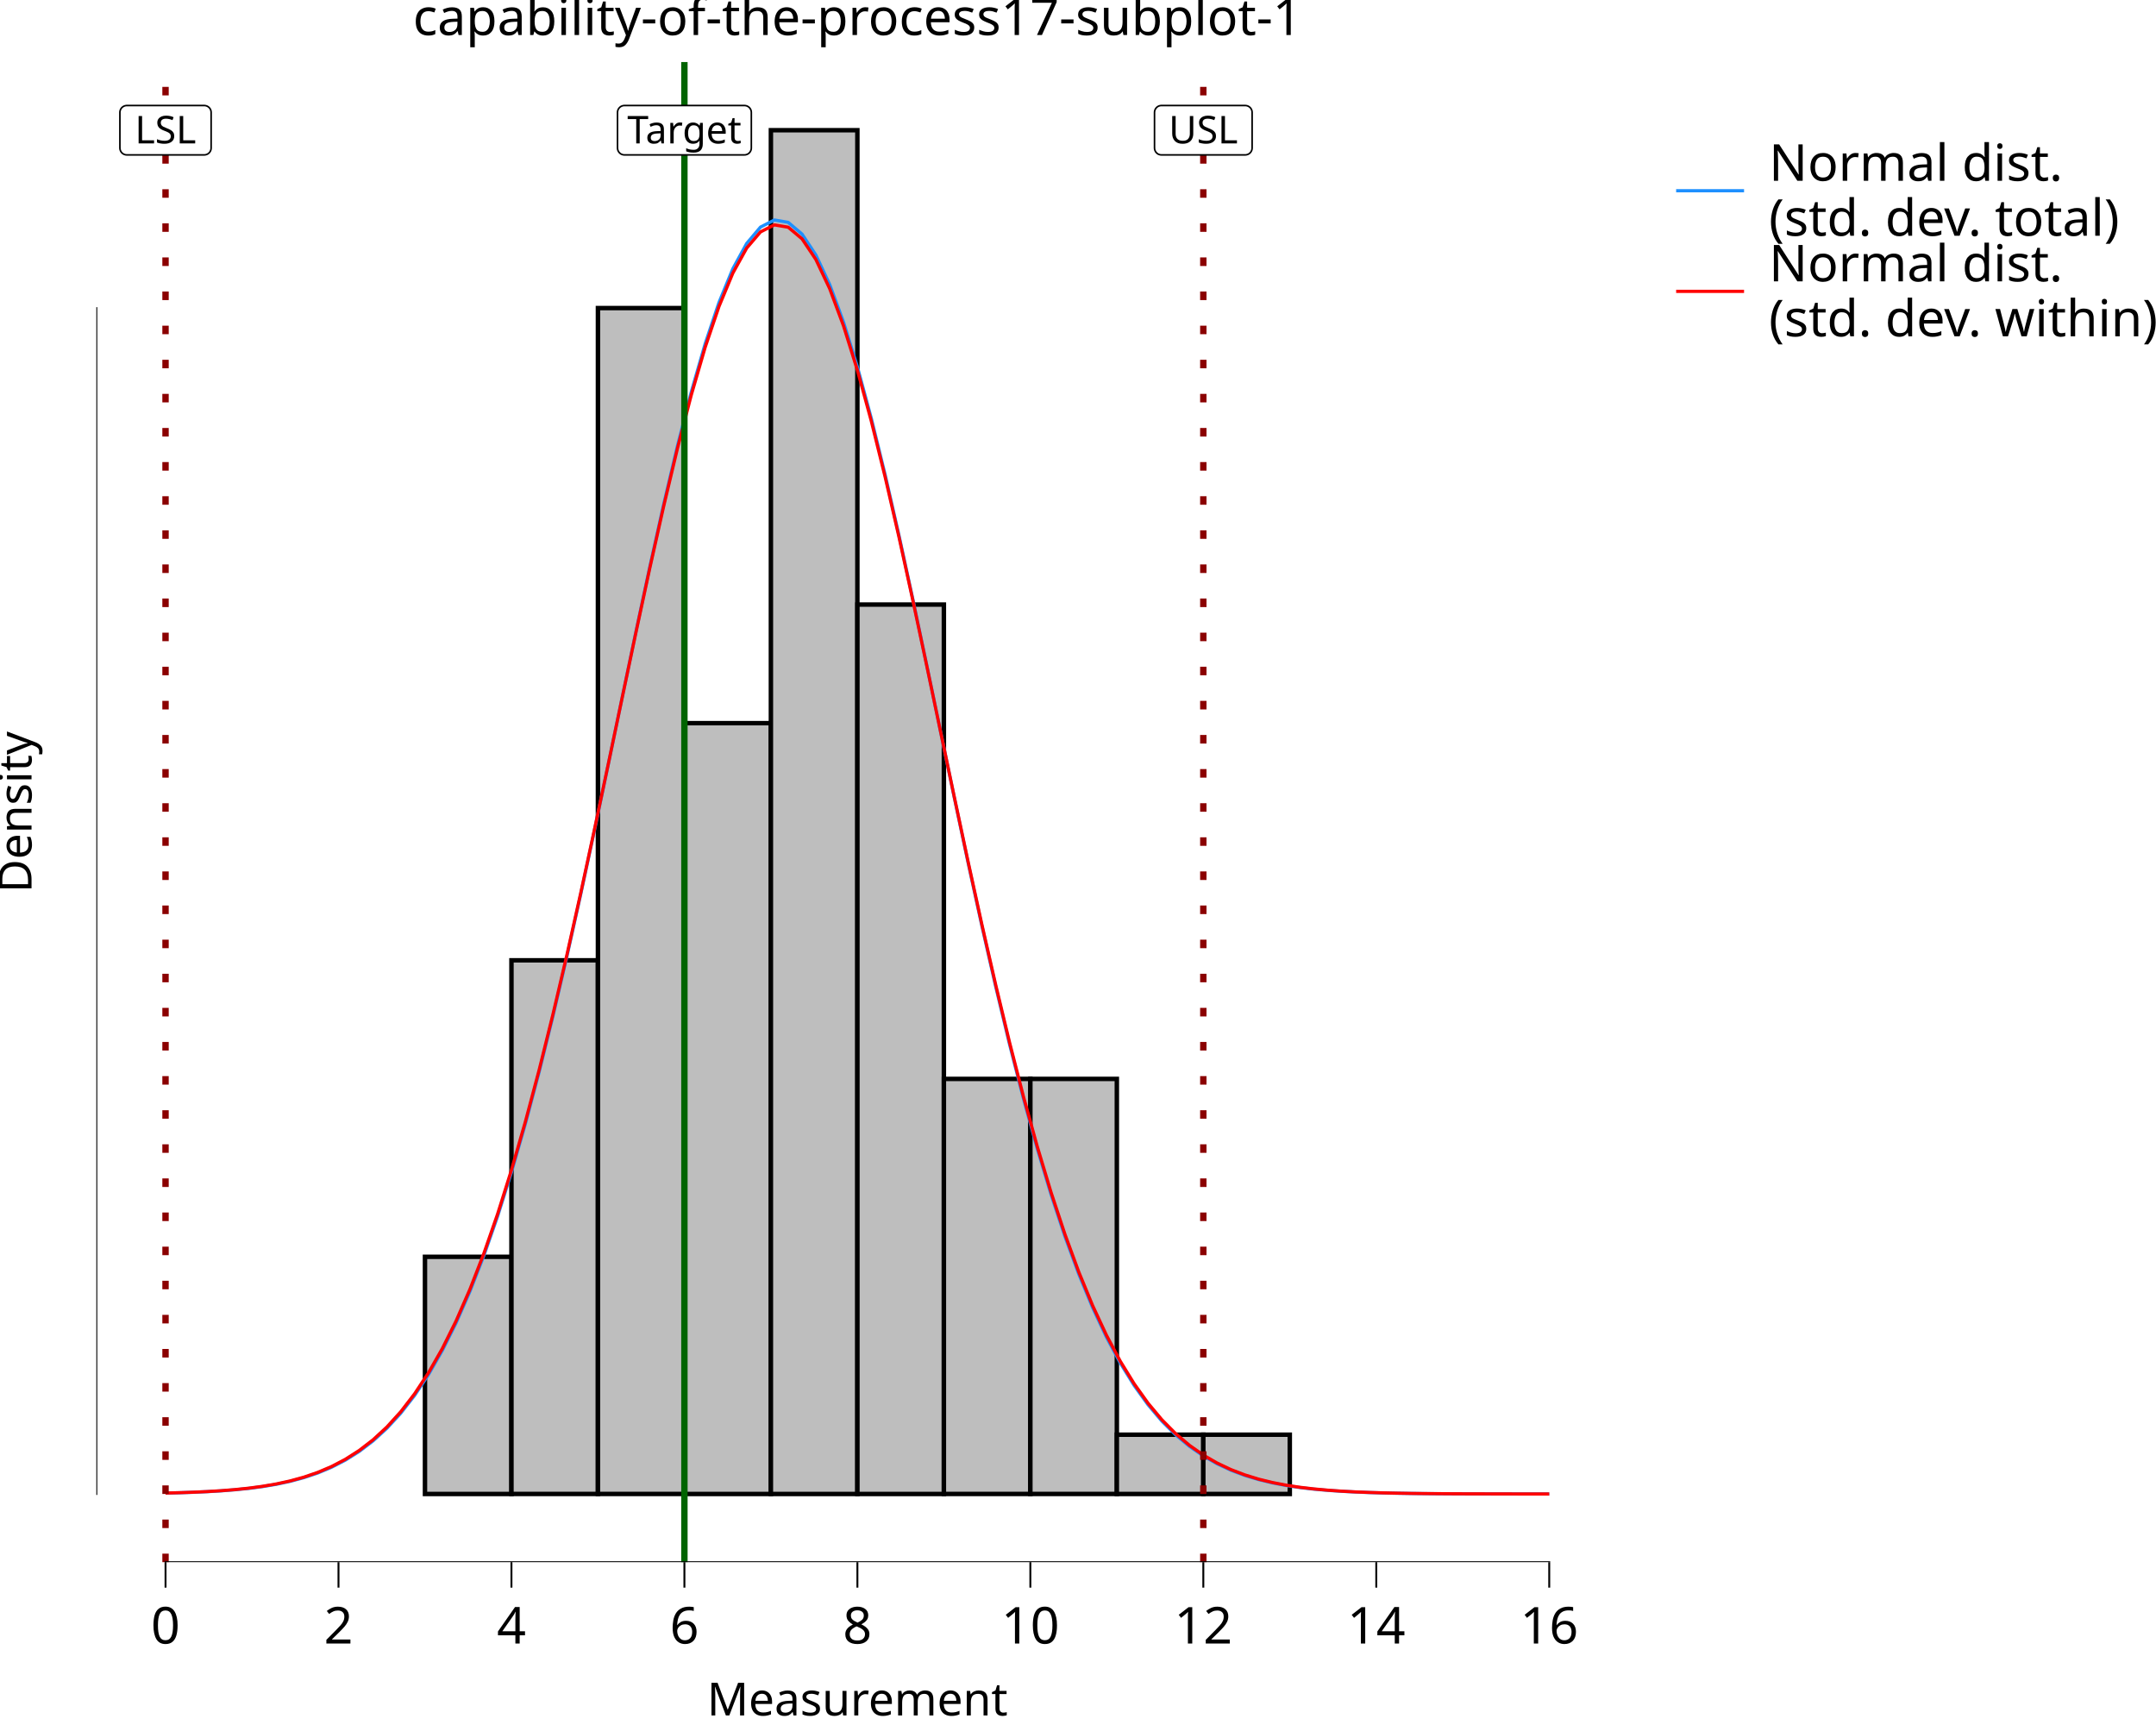
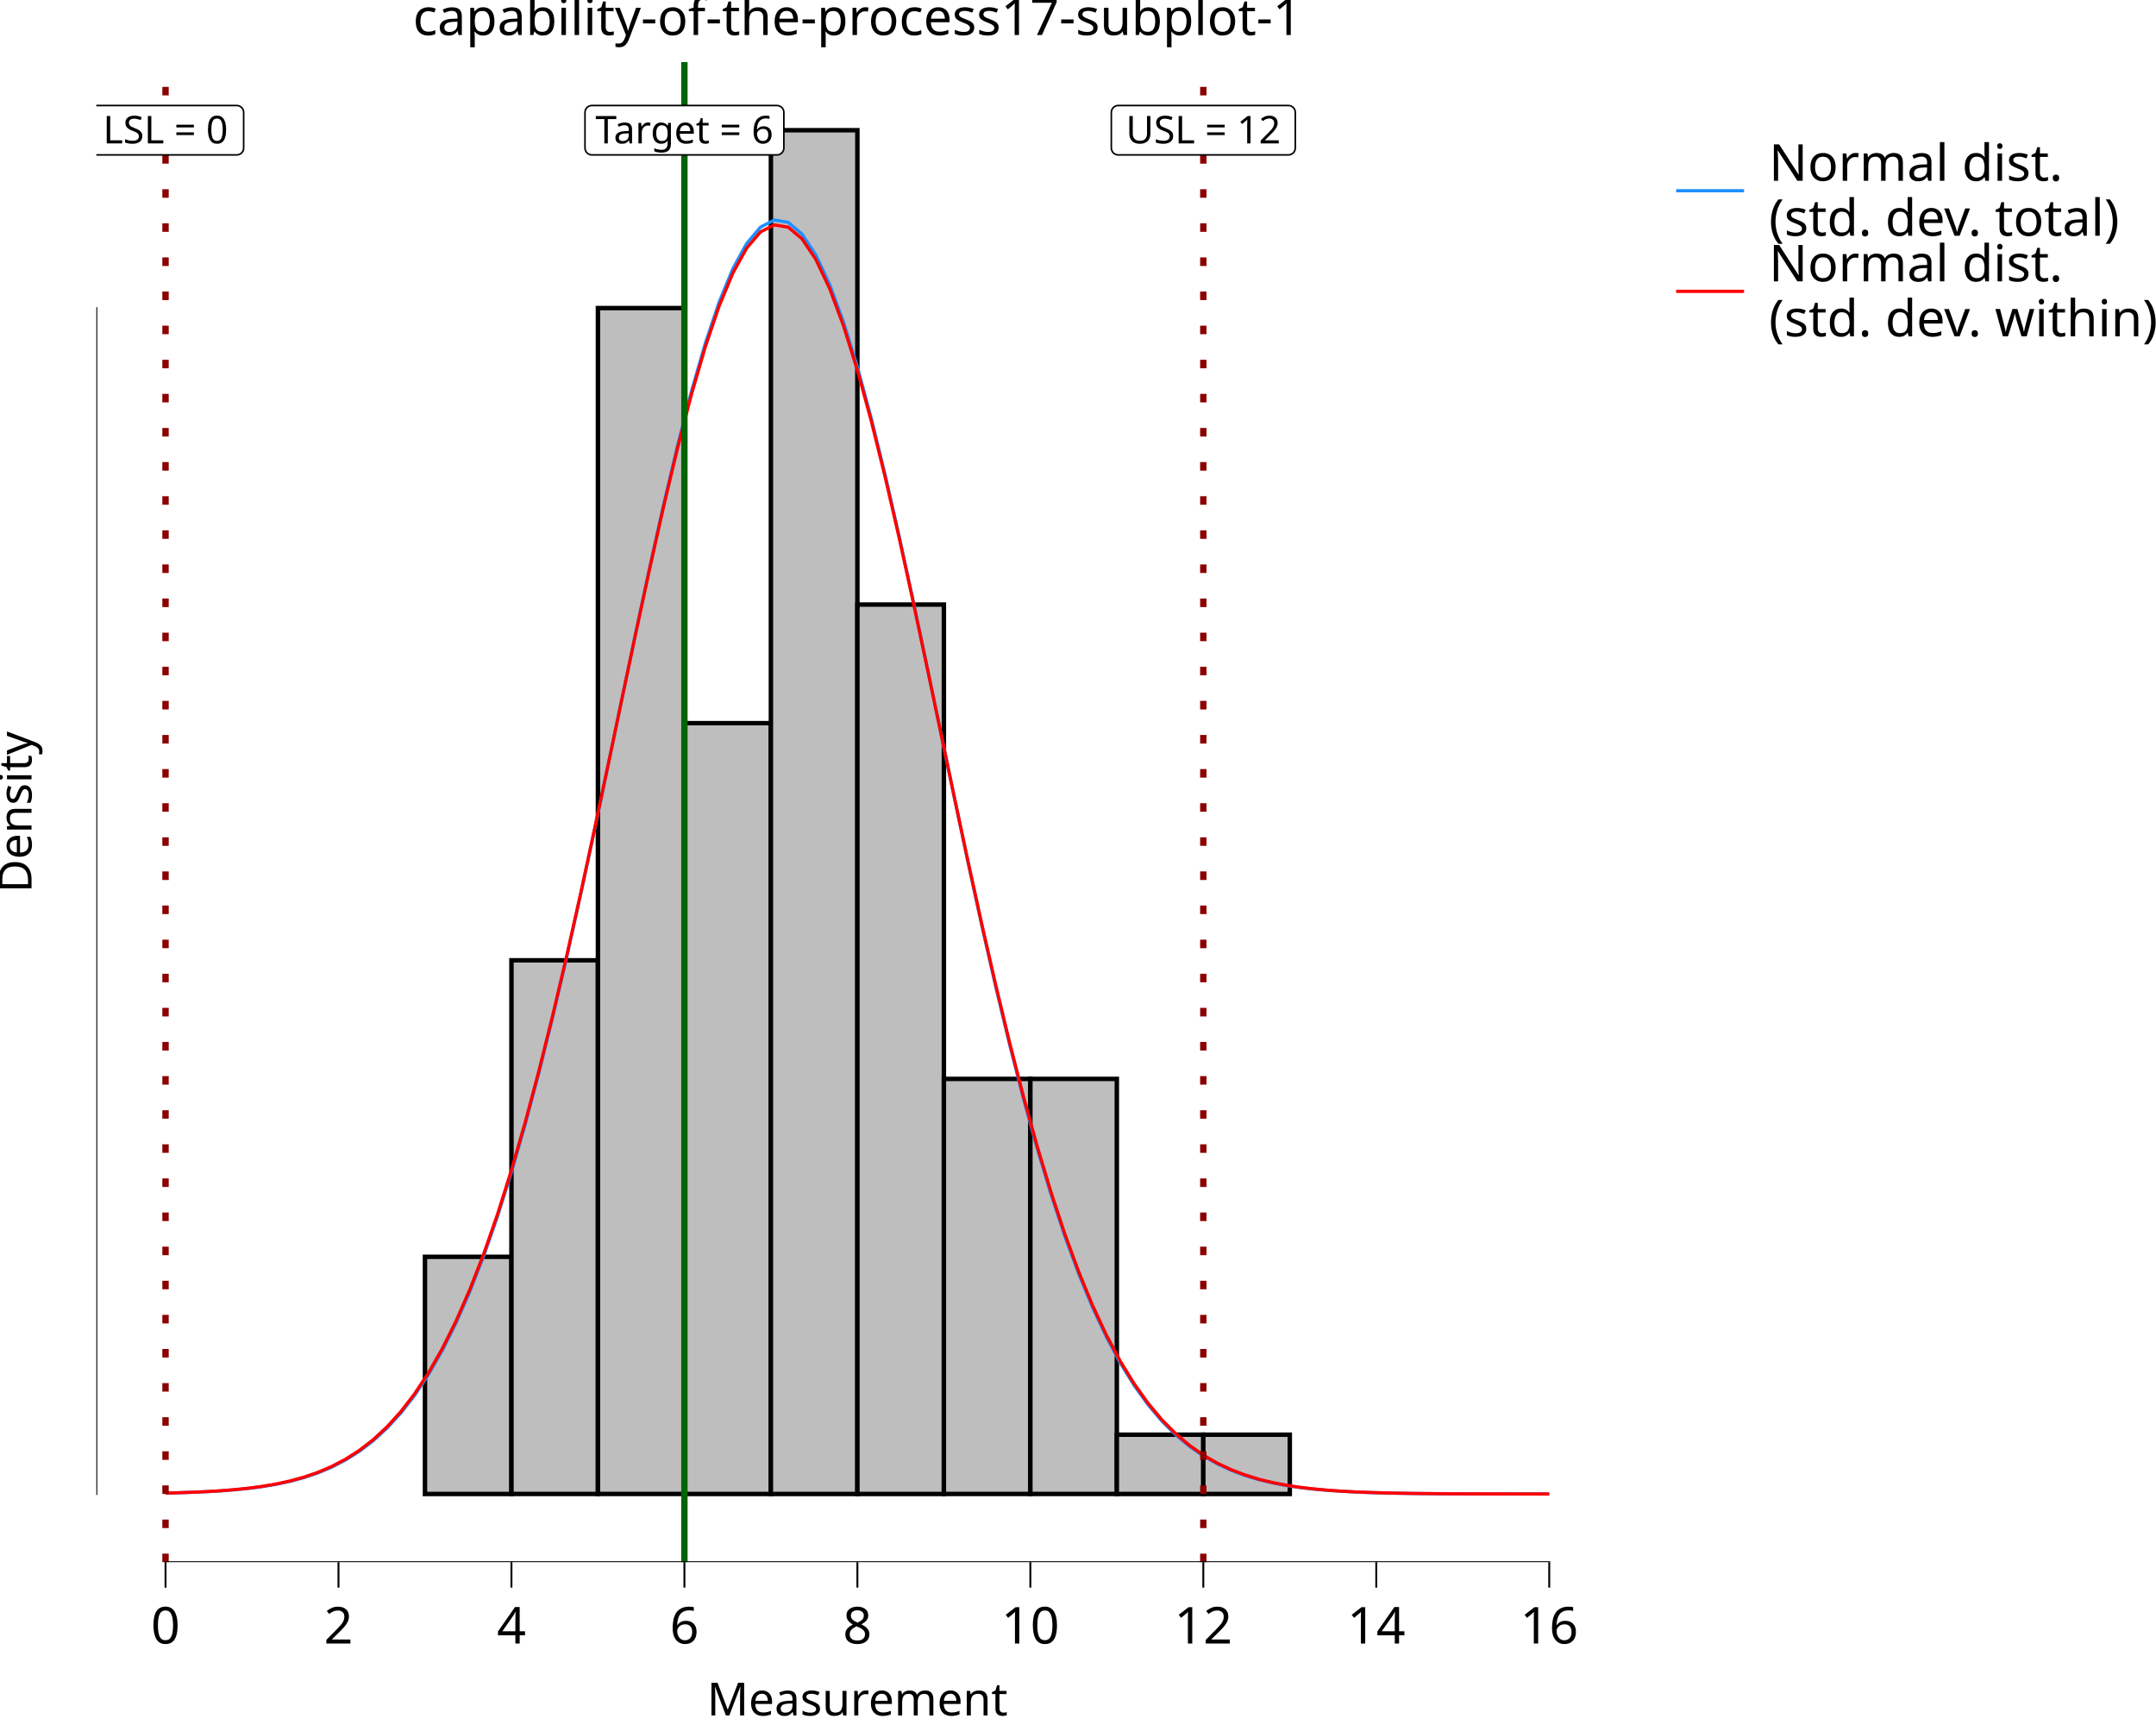
<svg xmlns="http://www.w3.org/2000/svg" class="svglite" data-engine-version="2.0" width="720.00pt" height="576.00pt" viewBox="0 0 720.00 576.00">
  <defs>
    <style type="text/css">
    .svglite line, .svglite polyline, .svglite polygon, .svglite path, .svglite rect, .svglite circle {
      fill: none;
      stroke: #000000;
      stroke-linecap: round;
      stroke-linejoin: round;
      stroke-miterlimit: 10.00;
    }
  </style>
  </defs>
  <rect width="100%" height="100%" style="stroke: none; fill: #FFFFFF;" />
  <defs>
    <clipPath id="cpMC4wMHw3MjAuMDB8MC4wMHw1NzYuMDA=">
      <rect x="0.00" y="0.00" width="720.00" height="576.00" />
    </clipPath>
  </defs>
  <g clip-path="url(#cpMC4wMHw3MjAuMDB8MC4wMHw1NzYuMDA=)">
    <rect x="0.00" y="0.00" width="720.00" height="576.00" style="stroke-width: 10.67; stroke: none;" />
  </g>
  <defs>
    <clipPath id="cpMzIuMTd8NTQwLjQ4fDIwLjcxfDUyMS42Mw==">
      <rect x="32.17" y="20.71" width="508.31" height="500.92" />
    </clipPath>
  </defs>
  <g clip-path="url(#cpMzIuMTd8NTQwLjQ4fDIwLjcxfDUyMS42Mw==)">
    <rect x="32.17" y="20.71" width="508.31" height="500.92" style="stroke-width: 10.67; stroke: none;" />
    <rect x="55.28" y="498.86" width="28.88" height="0.00" style="stroke-width: 1.49; stroke-linecap: butt; stroke-linejoin: miter; fill: #BEBEBE;" />
    <rect x="84.16" y="498.86" width="28.88" height="0.00" style="stroke-width: 1.49; stroke-linecap: butt; stroke-linejoin: miter; fill: #BEBEBE;" />
    <rect x="113.04" y="498.86" width="28.88" height="0.00" style="stroke-width: 1.49; stroke-linecap: butt; stroke-linejoin: miter; fill: #BEBEBE;" />
    <rect x="141.92" y="419.66" width="28.88" height="79.20" style="stroke-width: 1.49; stroke-linecap: butt; stroke-linejoin: miter; fill: #BEBEBE;" />
    <rect x="170.80" y="320.66" width="28.88" height="178.19" style="stroke-width: 1.49; stroke-linecap: butt; stroke-linejoin: miter; fill: #BEBEBE;" />
    <rect x="199.68" y="102.87" width="28.88" height="395.98" style="stroke-width: 1.49; stroke-linecap: butt; stroke-linejoin: miter; fill: #BEBEBE;" />
    <rect x="228.56" y="241.47" width="28.88" height="257.39" style="stroke-width: 1.49; stroke-linecap: butt; stroke-linejoin: miter; fill: #BEBEBE;" />
    <rect x="257.44" y="43.48" width="28.88" height="455.38" style="stroke-width: 1.49; stroke-linecap: butt; stroke-linejoin: miter; fill: #BEBEBE;" />
    <rect x="286.33" y="201.87" width="28.88" height="296.99" style="stroke-width: 1.49; stroke-linecap: butt; stroke-linejoin: miter; fill: #BEBEBE;" />
    <rect x="315.21" y="360.26" width="28.88" height="138.59" style="stroke-width: 1.49; stroke-linecap: butt; stroke-linejoin: miter; fill: #BEBEBE;" />
    <rect x="344.09" y="360.26" width="28.88" height="138.59" style="stroke-width: 1.49; stroke-linecap: butt; stroke-linejoin: miter; fill: #BEBEBE;" />
    <rect x="372.97" y="479.06" width="28.88" height="19.80" style="stroke-width: 1.49; stroke-linecap: butt; stroke-linejoin: miter; fill: #BEBEBE;" />
    <rect x="401.85" y="479.06" width="28.88" height="19.80" style="stroke-width: 1.49; stroke-linecap: butt; stroke-linejoin: miter; fill: #BEBEBE;" />
    <rect x="430.73" y="498.86" width="28.88" height="0.00" style="stroke-width: 1.49; stroke-linecap: butt; stroke-linejoin: miter; fill: #BEBEBE;" />
    <rect x="459.61" y="498.86" width="28.88" height="0.00" style="stroke-width: 1.49; stroke-linecap: butt; stroke-linejoin: miter; fill: #BEBEBE;" />
    <rect x="488.49" y="498.86" width="28.88" height="0.00" style="stroke-width: 1.49; stroke-linecap: butt; stroke-linejoin: miter; fill: #BEBEBE;" />
    <polyline points="55.28,498.56 59.90,498.45 64.52,498.29 69.14,498.09 73.76,497.82 78.38,497.46 83.00,497.00 87.62,496.40 92.24,495.63 96.87,494.64 101.49,493.40 106.11,491.85 110.73,489.92 115.35,487.54 119.97,484.64 124.59,481.12 129.21,476.90 133.83,471.88 138.45,465.95 143.08,459.01 147.70,450.96 152.32,441.72 156.94,431.20 161.56,419.34 166.18,406.09 170.80,391.43 175.42,375.37 180.04,357.96 184.66,339.30 189.29,319.49 193.91,298.72 198.53,277.20 203.15,255.17 207.77,232.95 212.39,210.84 217.01,189.21 221.63,168.41 226.25,148.83 230.87,130.83 235.50,114.77 240.12,100.97 244.74,89.73 249.36,81.29 253.98,75.82 258.60,73.46 263.22,74.25 267.84,78.17 272.46,85.15 277.08,95.02 281.70,107.57 286.33,122.53 290.95,139.61 295.57,158.44 300.19,178.68 304.81,199.94 309.43,221.86 314.05,244.07 318.67,266.23 323.29,288.04 327.91,309.21 332.54,329.53 337.16,348.78 341.78,366.83 346.40,383.57 351.02,398.93 355.64,412.89 360.26,425.44 364.88,436.63 369.50,446.50 374.12,455.13 378.75,462.61 383.37,469.03 387.99,474.50 392.61,479.11 397.23,482.96 401.85,486.16 406.47,488.79 411.09,490.94 415.71,492.67 420.33,494.06 424.95,495.16 429.58,496.04 434.20,496.72 438.82,497.25 443.44,497.65 448.06,497.96 452.68,498.20 457.30,498.38 461.92,498.51 466.54,498.61 471.16,498.68 475.79,498.73 480.41,498.77 485.03,498.79 489.65,498.81 494.27,498.83 498.89,498.84 503.51,498.84 508.13,498.85 512.75,498.85 517.37,498.85 " style="stroke-width: 1.07; stroke: #1E90FF; stroke-linecap: butt;" />
    <polyline points="55.28,498.55 59.90,498.43 64.52,498.27 69.14,498.06 73.76,497.78 78.38,497.41 83.00,496.93 87.62,496.31 92.24,495.52 96.87,494.51 101.49,493.24 106.11,491.65 110.73,489.69 115.35,487.27 119.97,484.32 124.59,480.76 129.21,476.49 133.83,471.41 138.45,465.42 143.08,458.43 147.70,450.34 152.32,441.06 156.94,430.51 161.56,418.62 166.18,405.36 170.80,390.71 175.42,374.67 180.04,357.31 184.66,338.71 189.29,318.99 193.91,298.33 198.53,276.94 203.15,255.07 207.77,233.01 212.39,211.09 217.01,189.64 221.63,169.04 226.25,149.65 230.87,131.83 235.50,115.94 240.12,102.29 244.74,91.18 249.36,82.83 253.98,77.43 258.60,75.09 263.22,75.87 267.84,79.75 272.46,86.64 277.08,96.40 281.70,108.82 286.33,123.62 290.95,140.52 295.57,159.17 300.19,179.21 304.81,200.28 309.43,222.01 314.05,244.05 318.67,266.05 323.29,287.71 327.91,308.77 332.54,328.98 337.16,348.16 341.78,366.16 346.40,382.86 351.02,398.21 355.64,412.16 360.26,424.73 364.88,435.95 369.50,445.86 374.12,454.53 378.75,462.06 383.37,468.53 387.99,474.05 392.61,478.72 397.23,482.62 401.85,485.87 406.47,488.54 411.09,490.72 415.71,492.49 420.33,493.91 424.95,495.04 429.58,495.94 434.20,496.64 438.82,497.18 443.44,497.60 448.06,497.93 452.68,498.17 457.30,498.35 461.92,498.49 466.54,498.59 471.16,498.67 475.79,498.72 480.41,498.76 485.03,498.79 489.65,498.81 494.27,498.82 498.89,498.83 503.51,498.84 508.13,498.85 512.75,498.85 517.37,498.85 " style="stroke-width: 1.07; stroke: #FF0000; stroke-linecap: butt;" />
    <line x1="228.56" y1="521.63" x2="228.56" y2="20.71" style="stroke-width: 2.13; stroke: #006400; stroke-linecap: butt;" />
    <line x1="55.28" y1="521.63" x2="55.28" y2="20.71" style="stroke-width: 2.13; stroke: #8B0000; stroke-dasharray: 2.85,8.54; stroke-linecap: butt;" />
    <line x1="401.85" y1="521.63" x2="401.85" y2="20.71" style="stroke-width: 2.13; stroke: #8B0000; stroke-dasharray: 2.85,8.54; stroke-linecap: butt;" />
-     <polygon points="208.52,51.72 248.60,51.72 248.51,51.72 248.88,51.71 249.24,51.63 249.59,51.50 249.91,51.32 250.20,51.08 250.45,50.80 250.64,50.49 250.79,50.15 250.88,49.79 250.91,49.42 250.91,49.42 250.91,37.53 250.91,37.53 250.88,37.17 250.79,36.80 250.64,36.46 250.45,36.15 250.20,35.87 249.91,35.64 249.59,35.45 249.24,35.32 248.88,35.25 248.60,35.23 208.52,35.23 208.80,35.25 208.43,35.23 208.06,35.28 207.71,35.38 207.37,35.54 207.07,35.75 206.80,36.01 206.58,36.30 206.40,36.63 206.29,36.98 206.23,37.35 206.22,37.53 206.22,49.42 206.23,49.23 206.23,49.60 206.29,49.97 206.40,50.32 206.58,50.65 206.80,50.95 207.07,51.20 207.37,51.42 207.71,51.57 208.06,51.68 208.43,51.72 " style="stroke-width: 0.53; fill: #FFFFFF;" />
-     <text x="228.56" y="47.88" text-anchor="middle" style="font-size: 12.80px; font-family: sans;" textLength="37.01px" lengthAdjust="spacingAndGlyphs">Target</text>
-     <polygon points="42.35,51.72 68.21,51.72 68.11,51.72 68.48,51.71 68.85,51.63 69.19,51.50 69.52,51.32 69.80,51.08 70.05,50.80 70.25,50.49 70.39,50.15 70.48,49.79 70.51,49.42 70.51,49.42 70.51,37.53 70.51,37.53 70.48,37.17 70.39,36.80 70.25,36.46 70.05,36.15 69.80,35.87 69.52,35.64 69.19,35.45 68.85,35.32 68.48,35.25 68.21,35.23 42.35,35.23 42.63,35.25 42.26,35.23 41.89,35.28 41.53,35.38 41.20,35.54 40.89,35.75 40.62,36.01 40.40,36.30 40.23,36.63 40.11,36.98 40.05,37.35 40.04,37.53 40.04,49.42 40.05,49.23 40.05,49.60 40.11,49.97 40.23,50.32 40.40,50.65 40.62,50.95 40.89,51.20 41.20,51.42 41.53,51.57 41.89,51.68 42.26,51.72 " style="stroke-width: 0.53; fill: #FFFFFF;" />
-     <text x="55.28" y="47.88" text-anchor="middle" style="font-size: 12.80px; font-family: sans;" textLength="22.79px" lengthAdjust="spacingAndGlyphs">LSL</text>
-     <polygon points="387.86,51.72 415.84,51.72 415.75,51.72 416.12,51.71 416.48,51.63 416.83,51.50 417.15,51.32 417.44,51.08 417.69,50.80 417.88,50.49 418.03,50.15 418.12,49.79 418.15,49.42 418.15,49.42 418.15,37.53 418.15,37.53 418.12,37.17 418.03,36.80 417.88,36.46 417.69,36.15 417.44,35.87 417.15,35.64 416.83,35.45 416.48,35.32 416.12,35.25 415.84,35.23 387.86,35.23 388.13,35.25 387.76,35.23 387.40,35.28 387.04,35.38 386.70,35.54 386.40,35.75 386.13,36.01 385.91,36.30 385.74,36.63 385.62,36.98 385.56,37.35 385.55,37.53 385.55,49.42 385.56,49.23 385.56,49.60 385.62,49.97 385.74,50.32 385.91,50.65 386.13,50.95 386.40,51.20 386.70,51.42 387.04,51.57 387.40,51.68 387.76,51.72 " style="stroke-width: 0.53; fill: #FFFFFF;" />
-     <text x="401.85" y="47.88" text-anchor="middle" style="font-size: 12.80px; font-family: sans;" textLength="24.91px" lengthAdjust="spacingAndGlyphs">USL</text>
+     <polygon points="197.67,51.72 259.46,51.72 259.37,51.72 259.74,51.71 260.10,51.63 260.45,51.50 260.77,51.32 261.06,51.08 261.30,50.80 261.50,50.49 261.65,50.15 261.74,49.79 261.77,49.42 261.77,49.42 261.77,37.53 261.77,37.53 261.74,37.17 261.65,36.80 261.50,36.46 261.30,36.15 261.06,35.87 260.77,35.64 260.45,35.45 260.10,35.32 259.74,35.25 259.46,35.23 197.67,35.23 197.94,35.25 197.57,35.23 197.20,35.28 196.85,35.38 196.51,35.54 196.21,35.75 195.94,36.01 195.72,36.30 195.55,36.63 195.43,36.98 195.37,37.35 195.36,37.53 195.36,49.42 195.37,49.23 195.37,49.60 195.43,49.97 195.55,50.32 195.72,50.65 195.94,50.95 196.21,51.20 196.51,51.42 196.85,51.57 197.20,51.68 197.57,51.72 " style="stroke-width: 0.53; fill: #FFFFFF;" />
+     <text x="228.56" y="47.88" text-anchor="middle" style="font-size: 12.80px; font-family: sans;" textLength="58.72px" lengthAdjust="spacingAndGlyphs">Target = 6</text>
+     <polygon points="31.49,51.72 79.07,51.72 78.97,51.72 79.34,51.71 79.71,51.63 80.05,51.50 80.37,51.32 80.66,51.08 80.91,50.80 81.11,50.49 81.25,50.15 81.34,49.79 81.37,49.42 81.37,49.42 81.37,37.53 81.37,37.53 81.34,37.17 81.25,36.80 81.11,36.46 80.91,36.15 80.66,35.87 80.37,35.64 80.05,35.45 79.71,35.32 79.34,35.25 79.07,35.23 31.49,35.23 31.77,35.25 31.40,35.23 31.03,35.28 30.67,35.38 30.34,35.54 30.03,35.75 29.76,36.01 29.54,36.30 29.37,36.63 29.25,36.98 29.19,37.35 29.18,37.53 29.18,49.42 29.19,49.23 29.19,49.60 29.25,49.97 29.37,50.32 29.54,50.65 29.76,50.95 30.03,51.20 30.34,51.42 30.67,51.57 31.03,51.68 31.40,51.72 " style="stroke-width: 0.53; fill: #FFFFFF;" />
+     <text x="55.28" y="47.88" text-anchor="middle" style="font-size: 12.80px; font-family: sans;" textLength="44.50px" lengthAdjust="spacingAndGlyphs">LSL = 0</text>
+     <polygon points="373.44,51.72 430.26,51.72 430.17,51.72 430.54,51.71 430.90,51.63 431.25,51.50 431.57,51.32 431.86,51.08 432.11,50.80 432.30,50.49 432.45,50.15 432.54,49.79 432.57,49.42 432.57,49.42 432.57,37.53 432.57,37.53 432.54,37.17 432.45,36.80 432.30,36.46 432.11,36.15 431.86,35.87 431.57,35.64 431.25,35.45 430.90,35.32 430.54,35.25 430.26,35.23 373.44,35.23 373.72,35.25 373.34,35.23 372.98,35.28 372.62,35.38 372.28,35.54 371.98,35.75 371.71,36.01 371.49,36.30 371.32,36.63 371.20,36.98 371.14,37.35 371.13,37.53 371.13,49.42 371.14,49.23 371.14,49.60 371.20,49.97 371.32,50.32 371.49,50.65 371.71,50.95 371.98,51.20 372.28,51.42 372.62,51.57 372.98,51.68 373.34,51.72 " style="stroke-width: 0.53; fill: #FFFFFF;" />
+     <text x="401.85" y="47.88" text-anchor="middle" style="font-size: 12.80px; font-family: sans;" textLength="53.75px" lengthAdjust="spacingAndGlyphs">USL = 12</text>
    <line x1="54.96" y1="521.63" x2="517.69" y2="521.63" style="stroke-width: 0.64; stroke-linecap: butt;" />
    <line x1="32.17" y1="499.18" x2="32.17" y2="102.56" style="stroke-width: 0.64; stroke-linecap: butt;" />
    <rect x="32.17" y="20.71" width="508.31" height="500.92" style="stroke-width: 0.00; stroke: none;" />
  </g>
  <g clip-path="url(#cpMC4wMHw3MjAuMDB8MC4wMHw1NzYuMDA=)">
    <polyline points="32.17,521.63 32.17,20.71 " style="stroke-width: 0.00; stroke: none; stroke-linecap: butt;" />
    <polyline points="32.17,521.63 540.48,521.63 " style="stroke-width: 0.00; stroke: none; stroke-linecap: butt;" />
    <polyline points="55.28,530.13 55.28,521.63 " style="stroke-width: 0.64; stroke-linecap: butt;" />
    <polyline points="113.04,530.13 113.04,521.63 " style="stroke-width: 0.64; stroke-linecap: butt;" />
    <polyline points="170.80,530.13 170.80,521.63 " style="stroke-width: 0.64; stroke-linecap: butt;" />
    <polyline points="228.56,530.13 228.56,521.63 " style="stroke-width: 0.64; stroke-linecap: butt;" />
    <polyline points="286.33,530.13 286.33,521.63 " style="stroke-width: 0.64; stroke-linecap: butt;" />
    <polyline points="344.09,530.13 344.09,521.63 " style="stroke-width: 0.64; stroke-linecap: butt;" />
    <polyline points="401.85,530.13 401.85,521.63 " style="stroke-width: 0.64; stroke-linecap: butt;" />
    <polyline points="459.61,530.13 459.61,521.63 " style="stroke-width: 0.64; stroke-linecap: butt;" />
    <polyline points="517.37,530.13 517.37,521.63 " style="stroke-width: 0.64; stroke-linecap: butt;" />
    <text x="55.28" y="548.80" text-anchor="middle" style="font-size: 17.00px; font-family: sans;" textLength="9.46px" lengthAdjust="spacingAndGlyphs">0</text>
    <text x="113.04" y="548.80" text-anchor="middle" style="font-size: 17.00px; font-family: sans;" textLength="9.46px" lengthAdjust="spacingAndGlyphs">2</text>
    <text x="170.80" y="548.80" text-anchor="middle" style="font-size: 17.00px; font-family: sans;" textLength="9.46px" lengthAdjust="spacingAndGlyphs">4</text>
    <text x="228.56" y="548.80" text-anchor="middle" style="font-size: 17.00px; font-family: sans;" textLength="9.46px" lengthAdjust="spacingAndGlyphs">6</text>
    <text x="286.33" y="548.80" text-anchor="middle" style="font-size: 17.00px; font-family: sans;" textLength="9.46px" lengthAdjust="spacingAndGlyphs">8</text>
    <text x="344.09" y="548.80" text-anchor="middle" style="font-size: 17.00px; font-family: sans;" textLength="18.91px" lengthAdjust="spacingAndGlyphs">10</text>
    <text x="401.85" y="548.80" text-anchor="middle" style="font-size: 17.00px; font-family: sans;" textLength="18.91px" lengthAdjust="spacingAndGlyphs">12</text>
    <text x="459.61" y="548.80" text-anchor="middle" style="font-size: 17.00px; font-family: sans;" textLength="18.91px" lengthAdjust="spacingAndGlyphs">14</text>
    <text x="517.37" y="548.80" text-anchor="middle" style="font-size: 17.00px; font-family: sans;" textLength="18.91px" lengthAdjust="spacingAndGlyphs">16</text>
    <text x="286.33" y="572.82" text-anchor="middle" style="font-size: 15.30px; font-family: sans;" textLength="93.56px" lengthAdjust="spacingAndGlyphs">Measurement</text>
    <text transform="translate(10.53,271.17) rotate(-90)" text-anchor="middle" style="font-size: 15.30px; font-family: sans;" textLength="51.03px" lengthAdjust="spacingAndGlyphs">Density</text>
    <rect x="551.44" y="20.71" width="168.56" height="98.84" style="stroke-width: 0.75; stroke: none;" />
    <rect x="551.44" y="20.71" width="168.56" height="98.84" style="stroke-width: 10.67; stroke: none;" />
    <rect x="556.92" y="46.90" width="28.35" height="33.59" style="stroke-width: 10.67; stroke: none;" />
    <line x1="559.75" y1="63.69" x2="582.43" y2="63.69" style="stroke-width: 1.07; stroke: #1E90FF; stroke-linecap: butt;" />
    <rect x="556.92" y="80.48" width="28.35" height="33.59" style="stroke-width: 10.67; stroke: none;" />
    <line x1="559.75" y1="97.28" x2="582.43" y2="97.28" style="stroke-width: 1.07; stroke: #FF0000; stroke-linecap: butt;" />
    <text x="590.74" y="60.36" style="font-size: 17.00px; font-family: sans;" textLength="90.70px" lengthAdjust="spacingAndGlyphs">Normal dist.</text>
    <text x="590.74" y="78.72" style="font-size: 17.00px; font-family: sans;" textLength="112.44px" lengthAdjust="spacingAndGlyphs">(std. dev. total)</text>
    <text x="590.74" y="93.95" style="font-size: 17.00px; font-family: sans;" textLength="90.70px" lengthAdjust="spacingAndGlyphs">Normal dist.</text>
    <text x="590.74" y="112.31" style="font-size: 17.00px; font-family: sans;" textLength="123.78px" lengthAdjust="spacingAndGlyphs">(std. dev. within)</text>
    <text x="286.33" y="11.70" text-anchor="middle" style="font-size: 17.00px; font-family: sans;" textLength="279.73px" lengthAdjust="spacingAndGlyphs">capability-of-the-process17-subplot-1</text>
  </g>
</svg>
